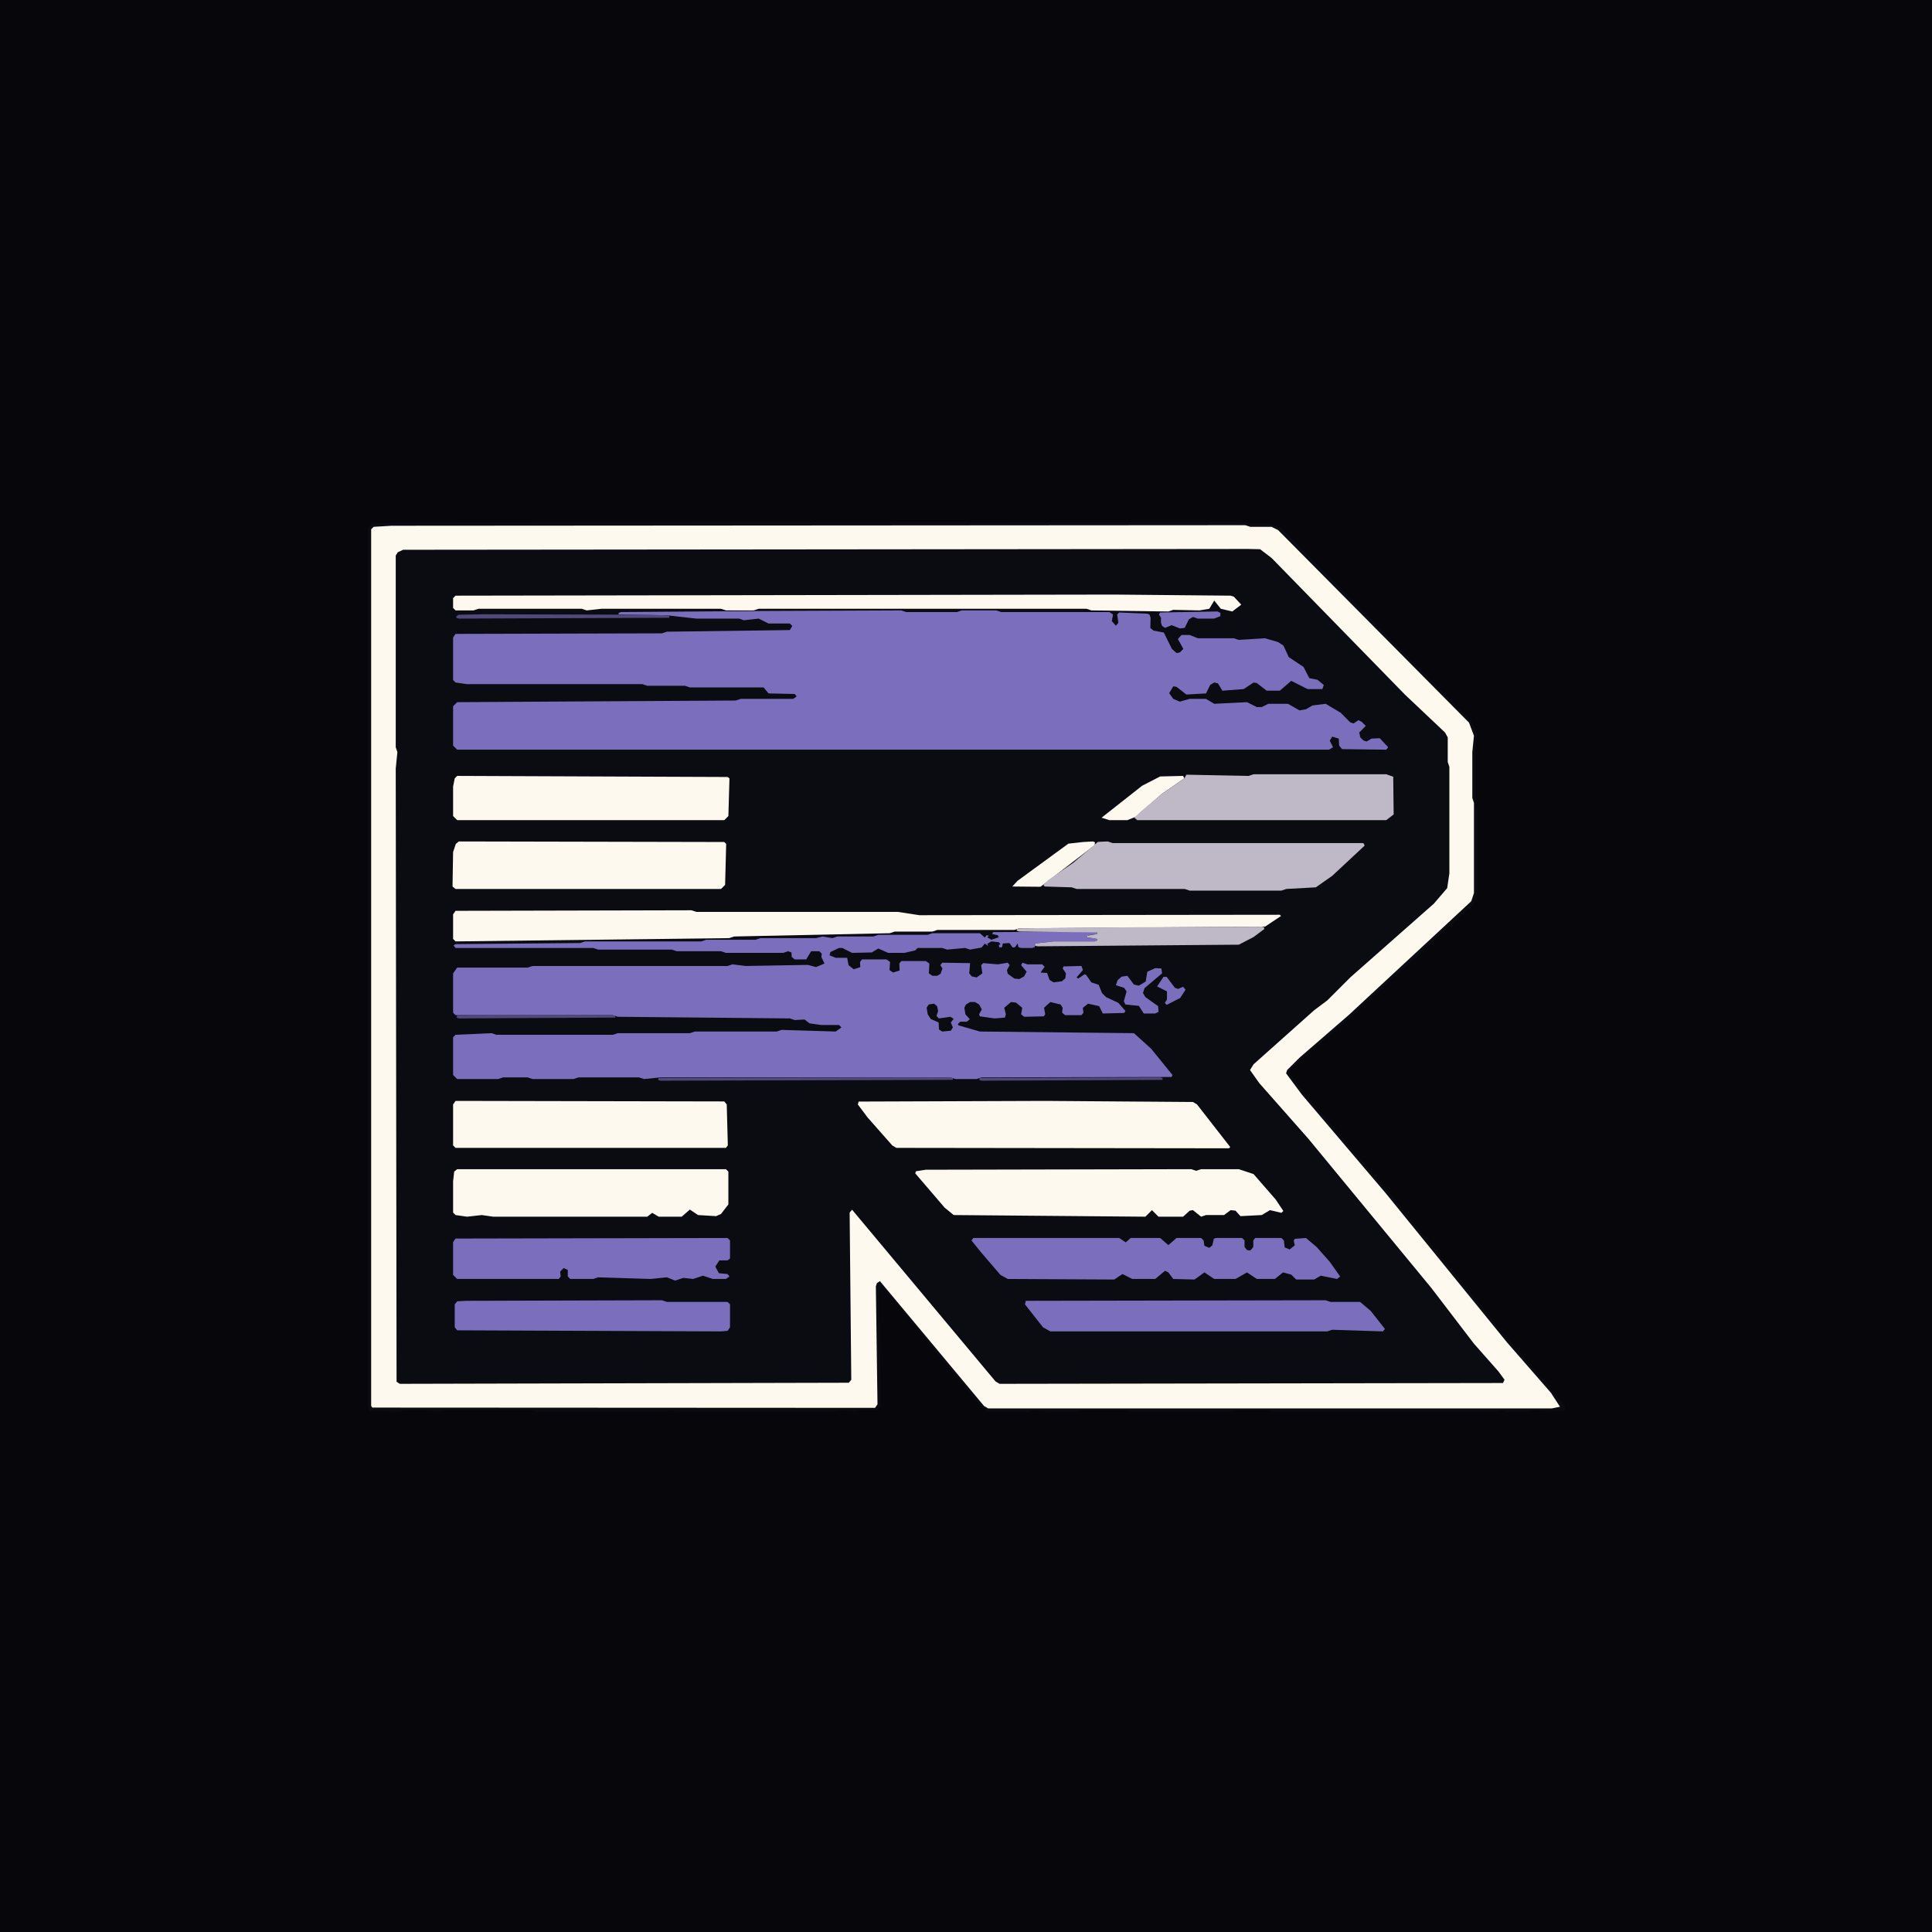
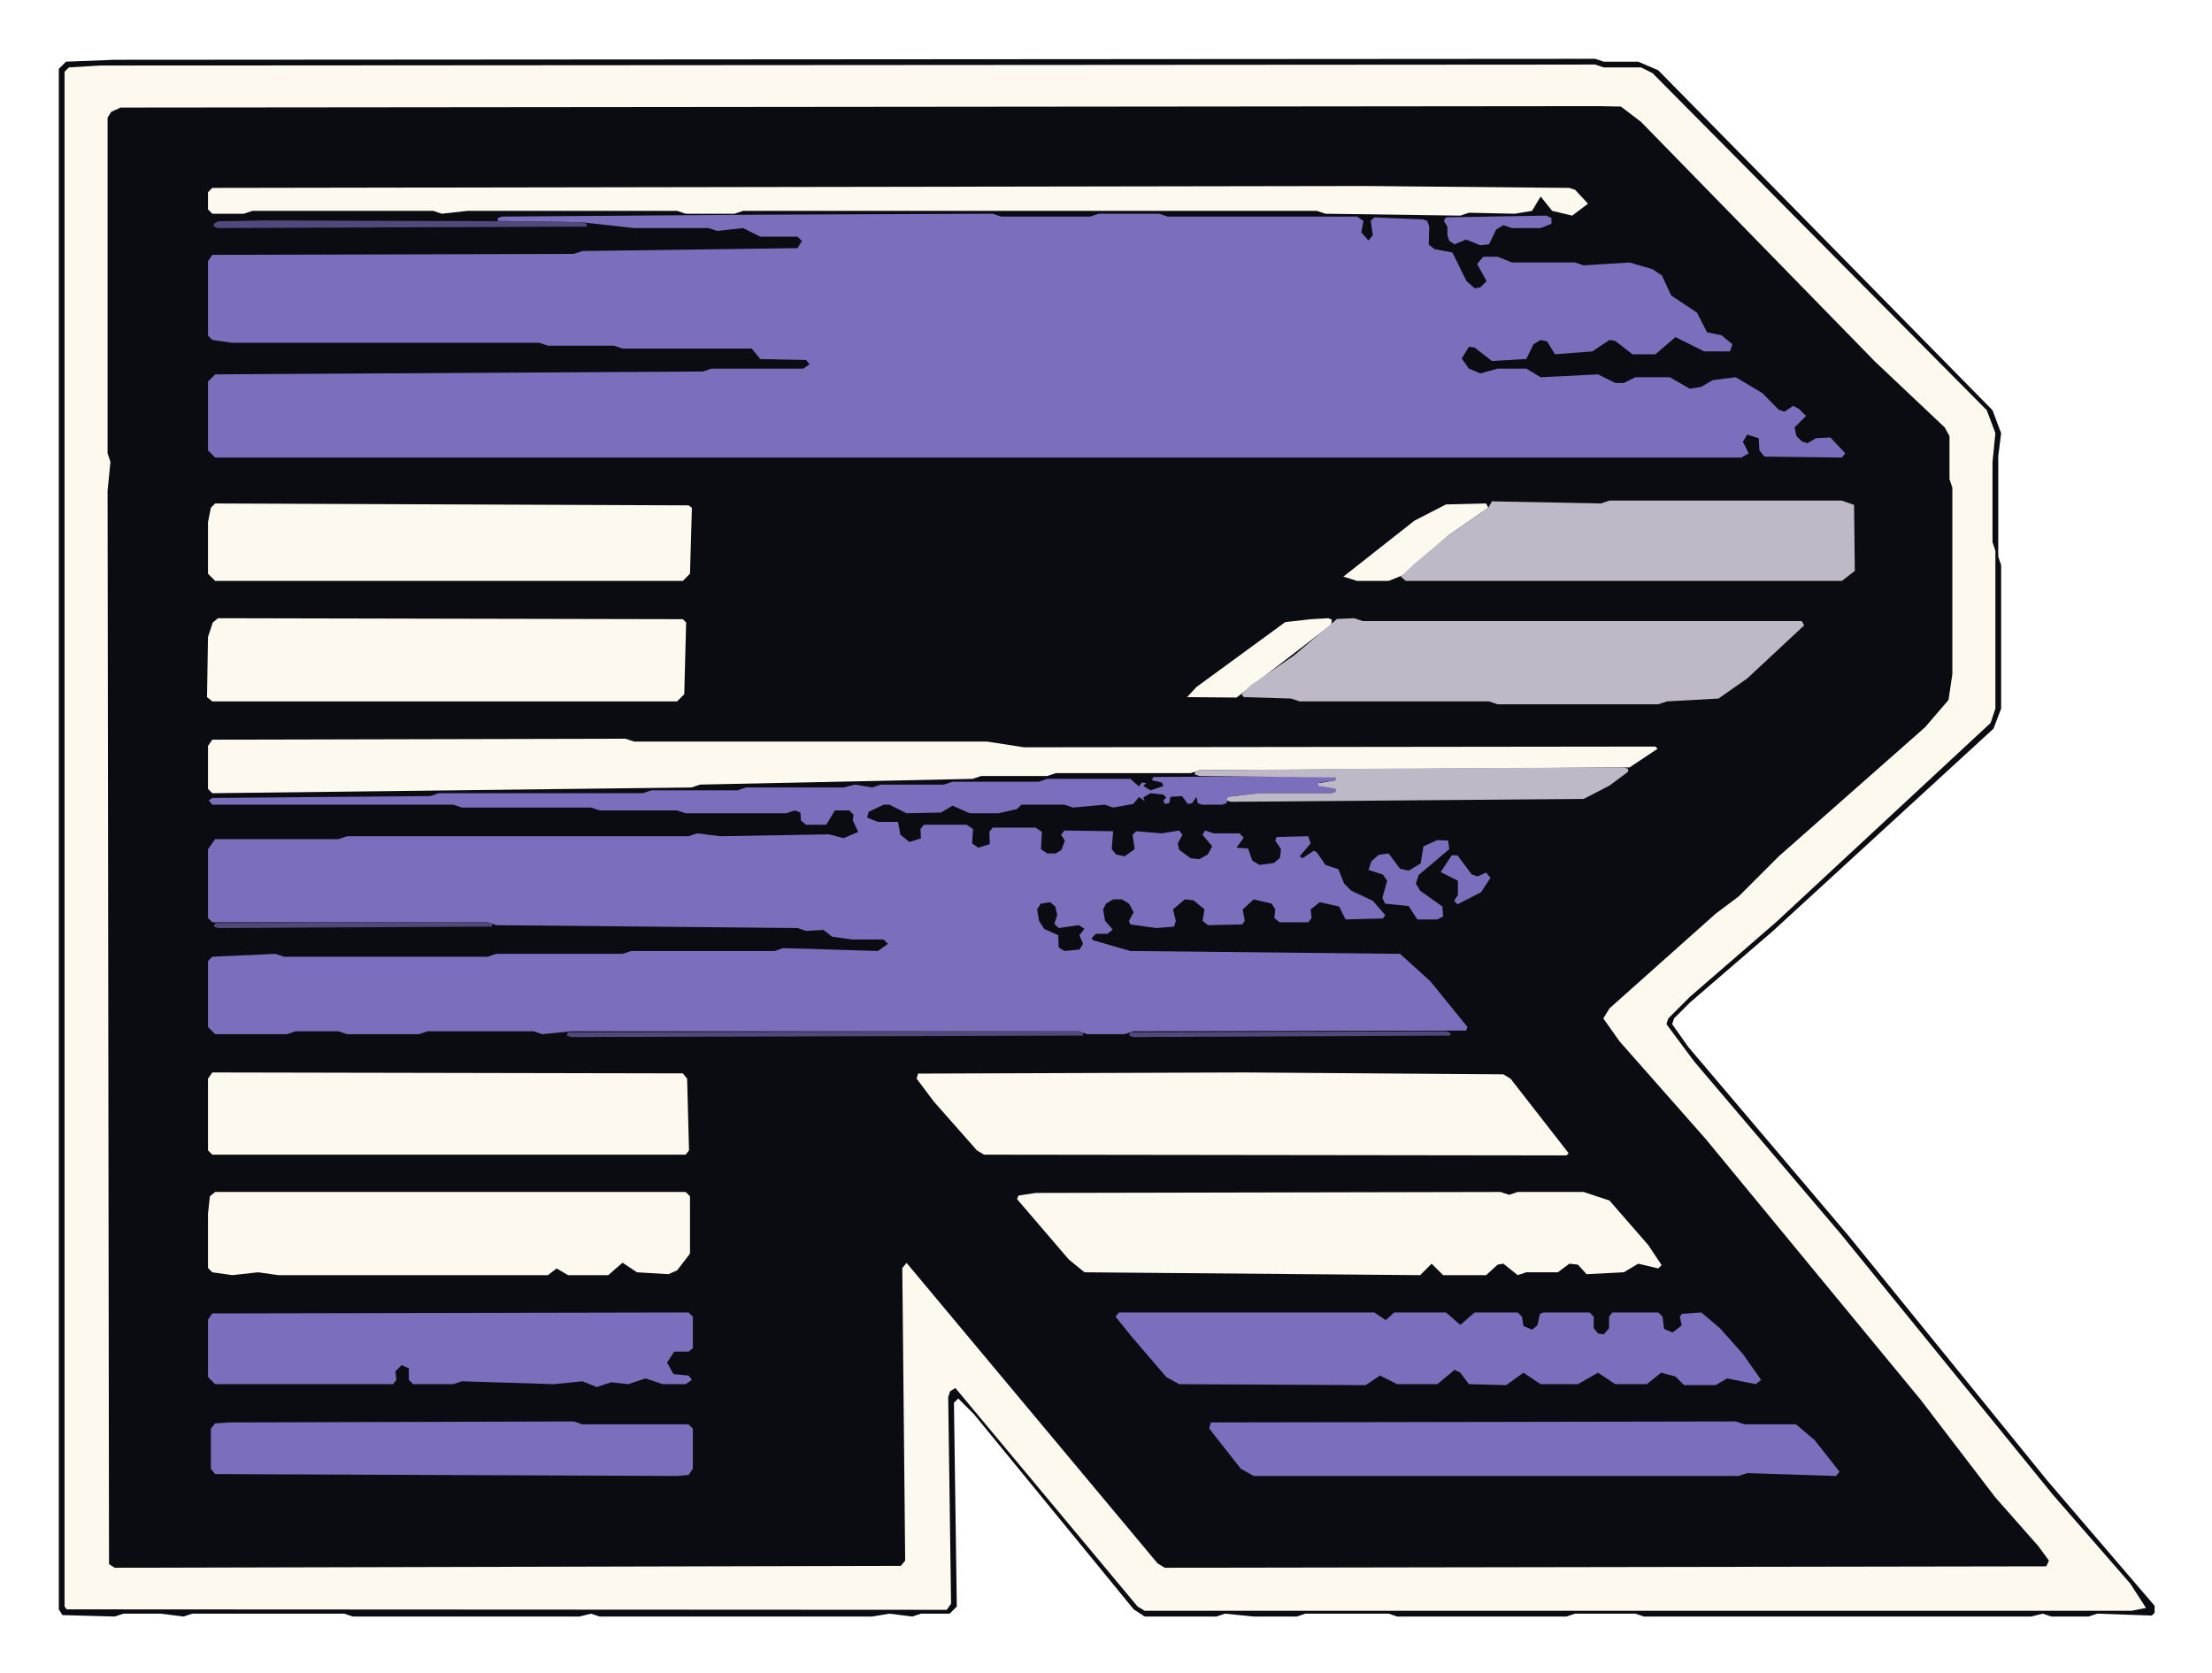
- <svg xmlns="http://www.w3.org/2000/svg" viewBox="0 0 1024 1024" role="img" aria-label="Rwally">
-   <rect width="1024" height="1024" fill="#07070b" />
-   <g transform="translate(-163.27 -330.02) scale(1.737)">
-     <path fill="#0b0b12" fill-rule="evenodd" d="M216.00 349.42 L207.50 349.75 L206.25 351.00 L206.25 619.50 L206.88 620.50 L216.00 620.75 L217.50 620.25 L224.00 620.25 L228.00 620.75 L229.50 620.25 L256.00 620.25 L257.50 620.75 L297.00 620.75 L299.00 620.25 L300.50 620.75 L348.00 620.75 L351.00 620.25 L355.00 620.75 L356.50 620.25 L361.50 620.25 L362.75 619.00 L362.25 583.50 L363.00 582.75 L365.75 585.50 L393.58 619.50 L395.50 620.75 L408.00 620.75 L409.50 620.25 L414.50 620.75 L422.00 620.75 L423.50 620.25 L438.00 620.25 L439.50 620.75 L469.00 620.75 L470.50 620.25 L481.00 620.25 L482.50 620.75 L550.00 620.75 L552.00 620.25 L553.50 620.75 L560.00 620.75 L561.50 620.25 L571.00 620.58 L571.50 620.12 L571.50 618.88 L552.75 597.00 L518.25 554.50 L490.25 521.50 L487.42 517.50 L487.75 516.50 L490.50 513.75 L505.00 501.25 L543.42 466.00 L544.75 462.50 L544.75 437.50 L544.25 436.00 L544.25 418.50 L544.75 414.50 L543.25 410.50 L485.00 351.25 L481.50 349.75 L475.50 349.75 L474.00 349.25 L216.00 349.42 Z" />
-     <path fill="#fdf9ef" fill-rule="evenodd" d="M213.50 350.42 L208.00 350.75 L207.25 351.50 L207.25 619.00 L207.62 619.50 L361.00 619.58 L361.75 618.50 L361.25 582.50 L361.58 581.50 L362.50 580.92 L394.25 619.00 L395.50 619.75 L567.50 619.75 L570.00 619.25 L567.25 615.00 L553.75 599.50 L516.75 554.00 L491.25 524.00 L486.42 517.50 L486.75 516.50 L490.50 512.75 L505.50 499.75 L542.92 465.00 L543.75 462.50 L543.75 435.00 L543.25 433.50 L543.25 419.50 L543.75 414.50 L542.25 410.50 L484.00 351.75 L482.00 350.75 L475.50 350.75 L474.00 350.25 L213.50 350.42 Z M474.75 357.50 L478.50 357.58 L482.00 360.25 L522.75 402.00 L534.92 413.50 L535.75 415.00 L535.75 422.50 L536.25 424.00 L536.25 456.50 L535.58 461.00 L531.50 465.75 L506.00 488.25 L499.00 495.25 L495.00 498.25 L476.50 514.75 L475.42 516.50 L478.25 520.50 L493.25 537.50 L530.75 583.00 L543.75 600.00 L551.25 608.50 L553.08 611.00 L552.62 612.00 L399.00 612.25 L397.75 611.50 L354.00 559.12 L353.25 560.00 L353.75 611.00 L353.00 611.92 L216.00 612.25 L215.00 611.62 L214.75 424.50 L215.25 419.50 L214.75 418.00 L214.75 359.50 L215.38 358.50 L217.00 357.75 L474.75 357.50 Z M434.00 371.42 L233.00 371.75 L232.25 372.50 L232.25 375.50 L233.00 376.25 L238.50 376.25 L240.00 375.75 L271.50 375.75 L273.00 376.25 L277.50 375.75 L314.00 375.75 L315.50 376.25 L324.00 376.25 L325.50 375.75 L425.50 375.75 L427.00 376.25 L450.50 376.58 L452.00 376.08 L460.00 376.25 L463.00 375.75 L464.50 373.25 L466.50 375.75 L470.00 376.58 L472.75 374.50 L470.50 372.08 L469.50 371.75 L434.00 371.42 Z M233.50 426.75 L232.75 427.50 L232.25 430.00 L232.25 439.00 L233.50 440.25 L315.00 440.25 L316.25 439.00 L316.58 427.50 L316.00 427.08 L233.50 426.75 Z M448.00 426.92 L442.50 429.75 L430.12 439.50 L432.50 440.25 L438.00 440.25 L440.50 439.25 L448.50 432.25 L455.38 427.50 L455.00 426.75 L448.00 426.92 Z M234.00 446.75 L233.08 447.50 L232.25 450.00 L232.08 460.50 L233.00 461.25 L314.00 461.25 L315.25 460.00 L315.58 447.50 L315.00 446.92 L234.00 446.75 Z M424.50 446.92 L420.00 447.42 L404.50 458.75 L402.88 460.50 L411.50 460.58 L428.00 447.88 L428.12 447.00 L427.50 446.75 L424.50 446.92 Z M233.00 467.92 L232.25 469.00 L232.25 476.50 L233.00 477.25 L316.50 476.25 L318.00 475.75 L365.50 474.75 L367.00 474.25 L378.50 474.25 L380.00 473.75 L403.50 473.75 L405.00 473.25 L480.00 472.75 L484.88 469.50 L484.50 469.12 L374.50 469.25 L368.00 468.25 L306.50 468.25 L305.00 467.75 L233.00 467.92 Z M233.00 525.92 L232.25 527.00 L232.25 539.50 L233.00 540.25 L315.50 540.25 L316.08 539.50 L315.75 527.00 L315.00 526.08 L233.00 525.92 Z M413.00 525.92 L356.00 526.12 L355.75 527.00 L358.75 531.00 L366.25 539.50 L367.50 540.25 L469.00 540.38 L469.38 540.00 L459.25 527.00 L458.00 526.25 L413.00 525.92 Z M233.50 546.75 L232.58 547.50 L232.25 550.50 L232.25 560.00 L233.00 560.75 L236.50 561.25 L241.00 560.75 L244.50 561.25 L291.50 561.25 L293.00 560.08 L295.00 561.25 L302.00 561.25 L304.50 559.08 L307.00 560.75 L312.50 561.08 L314.00 560.42 L316.25 557.50 L316.25 547.50 L315.50 546.75 L233.50 546.75 Z M376.50 546.92 L373.50 547.38 L373.25 548.00 L382.25 558.50 L385.00 560.75 L443.50 561.25 L445.50 559.25 L447.50 561.25 L455.00 561.25 L457.00 559.42 L458.00 559.25 L460.50 561.25 L462.00 560.75 L467.50 560.75 L469.50 559.25 L471.00 559.42 L472.50 561.08 L479.00 560.75 L481.50 559.25 L485.00 560.08 L485.58 559.50 L483.25 556.00 L476.50 548.25 L472.00 546.75 L460.50 546.75 L459.00 547.25 L457.50 546.75 L376.50 546.92 Z" />
-     <path fill="#7b6fbd" fill-rule="evenodd" d="M328.00 376.42 L283.50 376.75 L282.75 377.00 L282.75 377.50 L297.50 377.75 L306.50 378.75 L319.50 378.75 L321.00 379.25 L325.50 378.75 L328.50 380.25 L335.00 380.25 L335.75 381.00 L335.00 382.25 L297.50 382.75 L296.00 383.25 L233.00 383.42 L232.25 384.50 L232.25 397.50 L233.00 398.25 L236.50 398.75 L290.00 398.75 L291.50 399.25 L303.00 399.25 L304.50 399.75 L327.00 399.75 L328.50 401.58 L336.50 401.75 L337.08 402.50 L336.00 403.25 L320.00 403.25 L318.50 403.75 L233.50 404.25 L232.25 405.50 L232.25 417.50 L233.50 418.75 L499.50 418.75 L500.75 418.00 L499.75 416.00 L500.50 414.75 L502.50 415.38 L502.62 417.50 L503.50 418.58 L517.00 418.75 L517.58 418.00 L515.00 415.25 L512.50 415.37 L511.00 416.25 L510.00 415.92 L509.08 415.00 L508.75 413.50 L510.75 411.50 L509.50 410.25 L508.50 409.75 L507.00 410.75 L506.00 410.42 L503.12 407.50 L498.50 404.75 L494.50 405.25 L492.50 406.42 L490.50 406.75 L487.00 404.75 L481.00 404.75 L479.00 405.75 L477.50 405.75 L474.50 404.25 L464.50 404.75 L462.00 403.25 L457.00 403.25 L454.00 404.08 L452.00 403.25 L450.75 401.50 L452.00 399.42 L453.00 399.58 L456.00 401.92 L462.00 401.58 L463.25 399.00 L464.50 398.25 L465.62 398.50 L467.00 400.75 L473.50 400.25 L476.50 398.25 L477.50 398.42 L480.50 400.75 L484.50 400.75 L488.00 397.75 L493.00 400.25 L497.50 400.25 L497.92 399.00 L496.00 397.42 L493.50 396.92 L491.75 393.50 L487.25 390.50 L485.62 387.00 L484.00 385.92 L480.00 384.75 L472.00 385.25 L470.50 384.75 L459.50 384.75 L457.00 383.75 L454.50 383.75 L453.42 385.00 L455.08 388.00 L454.00 389.08 L453.00 389.25 L451.58 388.00 L449.12 383.00 L446.00 382.42 L445.00 381.62 L445.08 378.50 L444.75 377.50 L444.00 377.25 L435.50 376.88 L434.88 377.50 L435.25 380.00 L434.50 380.92 L433.25 379.50 L433.62 377.50 L432.50 376.75 L399.50 376.75 L398.00 376.25 L387.50 376.25 L386.00 376.75 L370.50 376.75 L369.00 376.25 L328.00 376.42 Z M448.00 376.88 L447.62 377.50 L448.25 378.50 L448.25 380.00 L448.58 381.00 L449.50 381.58 L451.50 380.75 L454.00 381.75 L455.50 381.58 L456.75 379.00 L458.00 378.25 L459.50 378.75 L464.50 378.75 L466.38 378.00 L466.38 377.00 L465.50 376.58 L448.00 376.88 Z M397.00 474.42 L396.75 475.00 L398.50 475.38 L398.75 476.00 L396.50 476.75 L395.25 476.00 L395.75 475.50 L395.00 475.38 L394.50 476.08 L393.00 474.75 L378.50 474.75 L377.00 475.25 L362.00 475.25 L360.50 475.75 L349.50 475.75 L348.00 476.25 L345.00 475.75 L343.00 476.25 L326.00 476.25 L324.50 476.75 L309.50 476.75 L308.00 477.25 L272.50 477.25 L271.00 477.75 L233.00 478.08 L232.38 478.50 L233.00 479.25 L275.00 479.25 L276.50 479.75 L299.00 479.75 L300.50 480.25 L314.00 480.25 L315.50 480.75 L333.00 480.75 L334.50 480.25 L335.50 480.62 L335.58 482.00 L336.50 482.75 L340.00 482.75 L341.50 480.25 L344.00 480.25 L344.75 481.00 L344.62 482.00 L345.58 484.00 L343.00 485.08 L340.50 484.42 L321.50 484.75 L317.50 484.25 L316.00 484.75 L256.50 484.75 L255.00 485.25 L233.50 485.25 L232.25 487.00 L232.25 499.00 L233.00 499.75 L281.00 499.75 L282.50 500.25 L335.00 500.75 L336.50 501.25 L339.50 501.08 L341.00 502.25 L344.50 502.75 L350.00 502.75 L350.75 503.50 L349.00 504.75 L332.50 504.25 L331.00 504.75 L306.00 504.75 L304.50 505.25 L282.50 505.25 L281.00 505.75 L245.50 505.75 L244.00 505.25 L233.00 505.75 L232.25 506.50 L232.25 518.00 L233.50 519.25 L246.00 519.25 L247.50 518.75 L255.00 518.75 L256.50 519.25 L269.00 519.25 L270.50 518.75 L289.00 518.75 L290.50 519.25 L295.50 518.75 L384.00 518.75 L385.50 519.25 L392.00 519.25 L393.50 518.75 L451.50 518.62 L451.75 518.00 L445.25 510.00 L440.00 505.25 L393.00 504.75 L386.50 502.88 L386.25 502.50 L387.00 501.75 L389.00 501.75 L389.92 501.00 L388.58 499.50 L388.25 497.50 L388.75 496.50 L390.00 495.75 L391.50 495.75 L392.75 496.50 L393.58 498.00 L392.75 499.50 L393.00 500.12 L397.50 500.75 L400.62 500.50 L400.92 499.50 L400.42 497.50 L402.50 495.75 L404.00 495.92 L405.92 497.50 L405.58 499.50 L406.50 500.25 L412.50 500.12 L412.92 499.50 L412.58 497.50 L414.50 495.75 L417.62 496.50 L418.25 497.50 L418.08 499.00 L419.00 499.75 L424.00 499.75 L424.58 499.00 L424.42 497.50 L426.00 496.25 L429.38 497.00 L430.50 499.25 L437.00 499.08 L437.42 498.50 L435.25 496.00 L431.50 494.25 L430.25 493.00 L429.25 490.50 L427.00 489.75 L425.50 487.58 L425.00 487.25 L423.00 488.58 L422.50 488.25 L424.42 486.00 L424.00 484.75 L418.50 484.88 L418.25 485.50 L419.25 487.00 L419.08 488.50 L418.00 489.42 L415.50 489.75 L414.25 489.00 L413.50 486.88 L411.50 486.75 L412.75 485.00 L412.00 484.25 L407.50 484.25 L406.00 483.75 L405.58 484.50 L407.25 486.50 L406.50 487.92 L405.00 488.75 L403.50 488.58 L401.50 487.12 L401.25 486.00 L402.08 484.50 L401.50 483.75 L398.50 484.25 L394.00 483.88 L393.38 484.50 L393.75 487.00 L392.00 488.25 L390.50 487.92 L389.75 487.00 L390.00 483.88 L381.50 483.75 L380.92 484.50 L381.58 485.50 L381.00 487.12 L380.00 487.75 L378.50 487.75 L377.42 487.00 L377.58 484.00 L376.50 483.25 L369.00 483.25 L368.42 484.00 L368.50 486.12 L366.50 486.75 L365.42 486.00 L365.58 483.50 L364.50 482.75 L357.00 482.75 L356.42 483.50 L356.50 485.12 L354.50 485.75 L352.92 484.50 L352.50 482.25 L349.00 482.25 L347.12 481.50 L347.38 480.50 L350.00 479.25 L351.00 479.25 L354.00 480.75 L360.00 480.62 L362.00 479.42 L365.00 480.75 L370.00 480.75 L373.25 480.00 L374.00 479.25 L381.50 479.25 L383.00 479.75 L388.50 479.25 L390.00 479.75 L393.50 479.12 L394.50 477.92 L395.50 478.62 L395.25 478.00 L396.50 477.25 L398.75 477.50 L399.25 478.00 L398.75 478.50 L399.00 479.12 L399.75 479.00 L400.00 477.88 L402.00 477.75 L403.00 479.12 L403.75 479.00 L404.50 477.88 L404.75 479.00 L405.50 479.25 L409.00 479.25 L409.75 479.00 L410.00 477.88 L415.50 477.25 L428.00 477.25 L428.75 477.00 L428.75 476.50 L425.75 476.00 L426.00 475.38 L428.75 475.00 L428.75 474.50 L428.00 474.25 L397.00 474.42 Z M446.50 485.42 L444.08 486.50 L443.58 489.50 L441.50 490.75 L440.00 490.42 L438.00 487.75 L436.25 488.00 L435.00 489.12 L434.50 490.62 L437.00 491.42 L437.75 492.50 L436.92 495.50 L437.38 496.50 L441.50 496.92 L443.00 499.25 L446.50 499.25 L447.50 498.75 L447.38 497.00 L443.50 494.25 L442.75 493.00 L443.25 491.50 L448.58 487.00 L448.38 485.50 L446.50 485.42 Z M449.00 488.08 L447.08 491.00 L450.08 492.50 L450.08 495.00 L449.42 496.00 L450.00 496.62 L454.12 494.50 L455.75 492.00 L455.00 491.08 L453.50 491.75 L452.50 491.42 L450.00 488.08 L449.00 488.08 Z M377.38 496.50 L379.00 496.25 L379.92 497.00 L380.25 498.50 L379.75 500.00 L380.50 500.75 L384.00 500.25 L385.00 500.88 L384.12 502.00 L384.75 503.50 L384.12 504.50 L381.50 504.75 L380.50 504.12 L380.42 502.00 L378.00 500.92 L377.08 499.50 L376.75 497.50 L377.38 496.50 Z M233.00 567.92 L232.25 569.00 L232.25 579.00 L233.50 580.25 L264.50 580.25 L265.08 579.50 L264.92 578.00 L266.00 576.92 L267.25 577.50 L267.25 579.50 L268.00 580.25 L275.00 580.25 L276.50 579.75 L292.50 580.25 L297.50 579.75 L300.00 580.75 L302.50 579.92 L305.50 580.25 L308.50 579.25 L311.50 580.25 L315.50 580.25 L316.58 579.50 L316.00 578.75 L313.38 578.50 L312.25 576.50 L313.50 574.58 L316.00 574.58 L316.75 574.00 L316.75 568.50 L316.00 567.75 L233.00 567.92 Z M391.00 567.75 L390.42 568.50 L393.25 572.00 L399.25 579.00 L401.50 580.25 L434.00 580.42 L436.50 578.75 L439.50 580.25 L446.50 580.25 L449.50 577.75 L450.50 578.25 L452.00 580.25 L458.50 580.42 L461.50 578.25 L464.50 580.25 L471.00 580.25 L474.50 578.25 L477.50 580.25 L483.00 580.25 L485.50 578.25 L488.00 578.92 L489.50 580.42 L495.00 580.42 L497.00 579.25 L502.00 580.25 L502.92 579.50 L499.75 575.00 L495.75 570.50 L492.50 567.75 L489.12 568.00 L488.75 568.50 L489.08 570.00 L487.50 571.25 L486.00 570.62 L485.75 568.50 L485.00 567.75 L477.00 567.75 L476.42 568.50 L476.42 570.50 L475.50 571.58 L474.50 571.42 L473.75 570.50 L473.75 568.50 L473.00 567.75 L465.00 567.75 L464.38 568.00 L463.92 570.00 L463.00 570.75 L461.50 570.12 L461.25 568.50 L460.50 567.75 L453.00 567.75 L450.50 569.92 L448.00 567.75 L439.00 567.75 L437.50 569.08 L435.50 567.75 L391.00 567.75 Z M236.00 586.92 L233.50 587.08 L232.75 588.00 L232.75 595.00 L233.50 595.92 L314.00 596.25 L316.00 596.08 L316.75 595.00 L316.75 588.00 L316.00 587.25 L297.50 587.25 L296.00 586.75 L236.00 586.92 Z M407.00 586.92 L406.75 588.00 L412.25 595.00 L414.50 596.25 L499.00 596.25 L500.50 595.75 L516.00 596.25 L516.58 595.50 L512.25 590.00 L509.00 587.25 L500.00 587.25 L498.50 586.75 L407.00 586.92 Z" />
-     <path fill="#51497c" fill-rule="evenodd" d="M242.00 377.42 L234.00 377.58 L233.25 378.00 L233.25 378.50 L234.00 378.75 L298.25 378.50 L298.25 378.00 L297.50 377.75 L292.50 377.58 L242.00 377.42 Z M233.50 499.88 L233.25 500.50 L234.00 500.75 L281.75 500.50 L281.75 500.00 L281.00 499.75 L233.50 499.88 Z M295.00 518.92 L294.75 519.50 L295.50 519.75 L384.75 519.50 L384.75 519.00 L384.00 518.75 L295.00 518.92 Z M393.00 518.92 L392.75 519.50 L393.50 519.75 L448.75 519.50 L448.75 519.00 L448.00 518.75 L393.00 518.92 Z" />
-     <path fill="#bfb8c6" fill-rule="evenodd" d="M456.00 426.38 L455.38 427.50 L448.50 432.25 L442.50 437.25 L440.12 439.50 L441.00 440.25 L517.00 440.25 L519.25 438.50 L519.12 427.00 L517.00 426.25 L476.50 426.25 L475.00 426.75 L456.00 426.38 Z M429.00 446.88 L421.50 453.25 L413.88 458.50 L412.38 460.00 L412.75 460.50 L421.00 460.75 L422.50 461.25 L455.50 461.25 L457.00 461.75 L485.00 461.75 L486.50 461.25 L495.50 460.75 L500.50 457.25 L510.42 448.00 L510.00 447.25 L433.50 447.25 L432.00 446.75 L429.00 446.88 Z M441.00 472.92 L405.00 473.25 L404.25 473.50 L404.25 474.00 L405.00 474.25 L428.75 474.50 L428.75 475.00 L425.75 475.50 L425.75 476.00 L428.75 476.50 L428.75 477.00 L428.00 477.25 L415.50 477.25 L410.00 477.88 L409.75 478.50 L410.50 478.75 L472.00 478.25 L476.50 475.92 L479.75 473.50 L479.75 473.00 L479.00 472.75 L441.00 472.92 Z" />
-   </g>
+ <svg xmlns="http://www.w3.org/2000/svg" viewBox="196.00 339.00 385.50 291.50" role="img" aria-label="Rwally">
+   <path fill="#0b0b12" fill-rule="evenodd" d="M216.00 349.42 L207.50 349.75 L206.25 351.00 L206.25 619.50 L206.88 620.50 L216.00 620.75 L217.50 620.25 L224.00 620.25 L228.00 620.75 L229.50 620.25 L256.00 620.25 L257.50 620.75 L297.00 620.75 L299.00 620.25 L300.50 620.75 L348.00 620.75 L351.00 620.25 L355.00 620.75 L356.50 620.25 L361.50 620.25 L362.75 619.00 L362.25 583.50 L363.00 582.75 L365.75 585.50 L393.58 619.50 L395.50 620.75 L408.00 620.75 L409.50 620.25 L414.50 620.75 L422.00 620.75 L423.50 620.25 L438.00 620.25 L439.50 620.75 L469.00 620.75 L470.50 620.25 L481.00 620.25 L482.50 620.75 L550.00 620.75 L552.00 620.25 L553.50 620.75 L560.00 620.75 L561.50 620.25 L571.00 620.58 L571.50 620.12 L571.50 618.88 L552.75 597.00 L518.25 554.50 L490.25 521.50 L487.42 517.50 L487.75 516.50 L490.50 513.75 L505.00 501.25 L543.42 466.00 L544.75 462.50 L544.75 437.50 L544.25 436.00 L544.25 418.50 L544.75 414.50 L543.25 410.50 L485.00 351.25 L481.50 349.75 L475.50 349.75 L474.00 349.25 L216.00 349.42 Z" />
+   <path fill="#fef9ef" fill-rule="evenodd" d="M213.50 350.42 L208.00 350.75 L207.25 351.50 L207.25 619.00 L207.62 619.50 L361.00 619.58 L361.75 618.50 L361.25 582.50 L361.58 581.50 L362.50 580.92 L394.25 619.00 L395.50 619.75 L567.50 619.75 L570.00 619.25 L567.25 615.00 L553.75 599.50 L516.75 554.00 L491.25 524.00 L486.42 517.50 L486.75 516.50 L490.50 512.75 L505.50 499.75 L542.92 465.00 L543.75 462.50 L543.75 435.00 L543.25 433.50 L543.25 419.50 L543.75 414.50 L542.25 410.50 L484.00 351.75 L482.00 350.75 L475.50 350.75 L474.00 350.25 L213.50 350.42 Z M474.75 357.50 L478.50 357.58 L482.00 360.25 L522.75 402.00 L534.92 413.50 L535.75 415.00 L535.75 422.50 L536.25 424.00 L536.25 456.50 L535.58 461.00 L531.50 465.75 L506.00 488.25 L499.00 495.25 L495.00 498.25 L476.50 514.75 L475.42 516.50 L478.25 520.50 L493.25 537.50 L530.75 583.00 L543.75 600.00 L551.25 608.50 L553.08 611.00 L552.62 612.00 L399.00 612.25 L397.75 611.50 L354.00 559.12 L353.25 560.00 L353.75 611.00 L353.00 611.92 L216.00 612.25 L215.00 611.62 L214.75 424.50 L215.25 419.50 L214.75 418.00 L214.75 359.50 L215.38 358.50 L217.00 357.75 L474.75 357.50 Z M434.00 371.42 L233.00 371.75 L232.25 372.50 L232.25 375.50 L233.00 376.25 L238.50 376.25 L240.00 375.75 L271.50 375.75 L273.00 376.25 L277.50 375.75 L314.00 375.75 L315.50 376.25 L324.00 376.25 L325.50 375.75 L425.50 375.75 L427.00 376.25 L450.50 376.58 L452.00 376.08 L460.00 376.25 L463.00 375.75 L464.50 373.25 L466.50 375.75 L470.00 376.58 L472.75 374.50 L470.50 372.08 L469.50 371.75 L434.00 371.42 Z M233.50 426.75 L232.75 427.50 L232.25 430.00 L232.25 439.00 L233.50 440.25 L315.00 440.25 L316.25 439.00 L316.58 427.50 L316.00 427.08 L233.50 426.75 Z M448.00 426.92 L442.50 429.75 L430.12 439.50 L432.50 440.25 L438.00 440.25 L440.50 439.25 L448.50 432.25 L455.38 427.50 L455.00 426.75 L448.00 426.92 Z M234.00 446.75 L233.08 447.50 L232.25 450.00 L232.08 460.50 L233.00 461.25 L314.00 461.25 L315.25 460.00 L315.58 447.50 L315.00 446.92 L234.00 446.75 Z M424.50 446.92 L420.00 447.42 L404.50 458.75 L402.88 460.50 L411.50 460.58 L428.00 447.88 L428.12 447.00 L427.50 446.75 L424.50 446.92 Z M233.00 467.92 L232.25 469.00 L232.25 476.50 L233.00 477.25 L316.50 476.25 L318.00 475.75 L365.50 474.75 L367.00 474.25 L378.50 474.25 L380.00 473.75 L403.50 473.75 L405.00 473.25 L480.00 472.75 L484.88 469.50 L484.50 469.12 L374.50 469.25 L368.00 468.25 L306.50 468.25 L305.00 467.75 L233.00 467.92 Z M233.00 525.92 L232.25 527.00 L232.25 539.50 L233.00 540.25 L315.50 540.25 L316.08 539.50 L315.75 527.00 L315.00 526.08 L233.00 525.92 Z M413.00 525.92 L356.00 526.12 L355.75 527.00 L358.75 531.00 L366.25 539.50 L367.50 540.25 L469.00 540.38 L469.38 540.00 L459.25 527.00 L458.00 526.25 L413.00 525.92 Z M233.50 546.75 L232.58 547.50 L232.25 550.50 L232.25 560.00 L233.00 560.75 L236.50 561.25 L241.00 560.75 L244.50 561.25 L291.50 561.25 L293.00 560.08 L295.00 561.25 L302.00 561.25 L304.50 559.08 L307.00 560.75 L312.50 561.08 L314.00 560.42 L316.25 557.50 L316.25 547.50 L315.50 546.75 L233.50 546.75 Z M376.50 546.92 L373.50 547.38 L373.25 548.00 L382.25 558.50 L385.00 560.75 L443.50 561.25 L445.50 559.25 L447.50 561.25 L455.00 561.25 L457.00 559.42 L458.00 559.25 L460.50 561.25 L462.00 560.75 L467.50 560.75 L469.50 559.25 L471.00 559.42 L472.50 561.08 L479.00 560.75 L481.50 559.25 L485.00 560.08 L485.58 559.50 L483.25 556.00 L476.50 548.25 L472.00 546.75 L460.50 546.75 L459.00 547.25 L457.50 546.75 L376.50 546.92 Z" />
+   <path fill="#7b6fbd" fill-rule="evenodd" d="M328.00 376.42 L283.50 376.75 L282.75 377.00 L282.75 377.50 L297.50 377.75 L306.50 378.75 L319.50 378.75 L321.00 379.25 L325.50 378.75 L328.50 380.25 L335.00 380.25 L335.75 381.00 L335.00 382.25 L297.50 382.75 L296.00 383.25 L233.00 383.42 L232.25 384.50 L232.25 397.50 L233.00 398.25 L236.50 398.75 L290.00 398.75 L291.50 399.25 L303.00 399.25 L304.50 399.75 L327.00 399.75 L328.50 401.58 L336.50 401.75 L337.08 402.50 L336.00 403.25 L320.00 403.25 L318.50 403.75 L233.50 404.25 L232.25 405.50 L232.25 417.50 L233.50 418.75 L499.50 418.75 L500.75 418.00 L499.75 416.00 L500.50 414.75 L502.50 415.38 L502.62 417.50 L503.50 418.58 L517.00 418.75 L517.58 418.00 L515.00 415.25 L512.50 415.37 L511.00 416.25 L510.00 415.92 L509.08 415.00 L508.75 413.50 L510.75 411.50 L509.50 410.25 L508.50 409.75 L507.00 410.75 L506.00 410.42 L503.12 407.50 L498.50 404.75 L494.50 405.25 L492.50 406.42 L490.50 406.75 L487.00 404.75 L481.00 404.75 L479.00 405.75 L477.50 405.75 L474.50 404.25 L464.50 404.75 L462.00 403.25 L457.00 403.25 L454.00 404.08 L452.00 403.25 L450.75 401.50 L452.00 399.42 L453.00 399.58 L456.00 401.92 L462.00 401.58 L463.25 399.00 L464.50 398.25 L465.62 398.50 L467.00 400.75 L473.50 400.25 L476.50 398.25 L477.50 398.42 L480.50 400.75 L484.50 400.75 L488.00 397.75 L493.00 400.25 L497.50 400.25 L497.92 399.00 L496.00 397.42 L493.50 396.92 L491.75 393.50 L487.25 390.50 L485.62 387.00 L484.00 385.92 L480.00 384.75 L472.00 385.25 L470.50 384.75 L459.50 384.75 L457.00 383.75 L454.50 383.75 L453.42 385.00 L455.08 388.00 L454.00 389.08 L453.00 389.25 L451.58 388.00 L449.12 383.00 L446.00 382.42 L445.00 381.62 L445.08 378.50 L444.75 377.50 L444.00 377.25 L435.50 376.88 L434.88 377.50 L435.25 380.00 L434.50 380.92 L433.25 379.50 L433.62 377.50 L432.50 376.75 L399.50 376.75 L398.00 376.25 L387.50 376.25 L386.00 376.75 L370.50 376.75 L369.00 376.25 L328.00 376.42 Z M448.00 376.88 L447.62 377.50 L448.25 378.50 L448.25 380.00 L448.58 381.00 L449.50 381.58 L451.50 380.75 L454.00 381.75 L455.50 381.58 L456.75 379.00 L458.00 378.25 L459.50 378.75 L464.50 378.75 L466.38 378.00 L466.38 377.00 L465.50 376.58 L448.00 376.88 Z M397.00 474.42 L396.75 475.00 L398.50 475.38 L398.75 476.00 L396.50 476.75 L395.25 476.00 L395.75 475.50 L395.00 475.38 L394.50 476.08 L393.00 474.75 L378.50 474.75 L377.00 475.25 L362.00 475.25 L360.50 475.75 L349.50 475.75 L348.00 476.25 L345.00 475.75 L343.00 476.25 L326.00 476.25 L324.50 476.75 L309.50 476.75 L308.00 477.25 L272.50 477.25 L271.00 477.75 L233.00 478.08 L232.38 478.50 L233.00 479.25 L275.00 479.25 L276.50 479.75 L299.00 479.75 L300.50 480.25 L314.00 480.25 L315.50 480.75 L333.00 480.75 L334.50 480.25 L335.50 480.62 L335.58 482.00 L336.50 482.75 L340.00 482.75 L341.50 480.25 L344.00 480.25 L344.75 481.00 L344.62 482.00 L345.58 484.00 L343.00 485.08 L340.50 484.42 L321.50 484.75 L317.50 484.25 L316.00 484.75 L256.50 484.75 L255.00 485.25 L233.50 485.25 L232.25 487.00 L232.25 499.00 L233.00 499.75 L281.00 499.75 L282.50 500.25 L335.00 500.75 L336.50 501.25 L339.50 501.08 L341.00 502.25 L344.50 502.75 L350.00 502.75 L350.75 503.50 L349.00 504.75 L332.50 504.25 L331.00 504.75 L306.00 504.75 L304.50 505.25 L282.50 505.25 L281.00 505.75 L245.50 505.75 L244.00 505.25 L233.00 505.75 L232.25 506.50 L232.25 518.00 L233.50 519.25 L246.00 519.25 L247.50 518.75 L255.00 518.75 L256.50 519.25 L269.00 519.25 L270.50 518.75 L289.00 518.75 L290.50 519.25 L295.50 518.75 L384.00 518.75 L385.50 519.25 L392.00 519.25 L393.50 518.75 L451.50 518.62 L451.75 518.00 L445.25 510.00 L440.00 505.25 L393.00 504.75 L386.50 502.88 L386.25 502.50 L387.00 501.75 L389.00 501.75 L389.92 501.00 L388.58 499.50 L388.25 497.50 L388.75 496.50 L390.00 495.75 L391.50 495.75 L392.75 496.50 L393.58 498.00 L392.75 499.50 L393.00 500.12 L397.50 500.75 L400.62 500.50 L400.92 499.50 L400.42 497.50 L402.50 495.75 L404.00 495.92 L405.92 497.50 L405.58 499.50 L406.50 500.25 L412.50 500.12 L412.92 499.50 L412.58 497.50 L414.50 495.75 L417.62 496.50 L418.25 497.50 L418.08 499.00 L419.00 499.75 L424.00 499.75 L424.58 499.00 L424.42 497.50 L426.00 496.25 L429.38 497.00 L430.50 499.25 L437.00 499.08 L437.42 498.50 L435.25 496.00 L431.50 494.25 L430.25 493.00 L429.25 490.50 L427.00 489.75 L425.50 487.58 L425.00 487.25 L423.00 488.58 L422.50 488.25 L424.42 486.00 L424.00 484.75 L418.50 484.88 L418.25 485.50 L419.25 487.00 L419.08 488.50 L418.00 489.42 L415.50 489.75 L414.25 489.00 L413.50 486.88 L411.50 486.75 L412.75 485.00 L412.00 484.25 L407.50 484.25 L406.00 483.75 L405.58 484.50 L407.25 486.50 L406.50 487.92 L405.00 488.75 L403.50 488.58 L401.50 487.12 L401.25 486.00 L402.08 484.50 L401.50 483.75 L398.50 484.25 L394.00 483.88 L393.38 484.50 L393.75 487.00 L392.00 488.25 L390.50 487.92 L389.75 487.00 L390.00 483.88 L381.50 483.75 L380.92 484.50 L381.58 485.50 L381.00 487.12 L380.00 487.75 L378.50 487.75 L377.42 487.00 L377.58 484.00 L376.50 483.25 L369.00 483.25 L368.42 484.00 L368.50 486.12 L366.50 486.75 L365.42 486.00 L365.58 483.50 L364.50 482.75 L357.00 482.75 L356.42 483.50 L356.50 485.12 L354.50 485.75 L352.92 484.50 L352.50 482.25 L349.00 482.25 L347.12 481.50 L347.38 480.50 L350.00 479.25 L351.00 479.25 L354.00 480.75 L360.00 480.62 L362.00 479.42 L365.00 480.75 L370.00 480.75 L373.25 480.00 L374.00 479.25 L381.50 479.25 L383.00 479.75 L388.50 479.25 L390.00 479.75 L393.50 479.12 L394.50 477.92 L395.50 478.62 L395.25 478.00 L396.50 477.25 L398.75 477.50 L399.25 478.00 L398.75 478.50 L399.00 479.12 L399.75 479.00 L400.00 477.88 L402.00 477.75 L403.00 479.12 L403.75 479.00 L404.50 477.88 L404.75 479.00 L405.50 479.25 L409.00 479.25 L409.75 479.00 L410.00 477.88 L415.50 477.25 L428.00 477.25 L428.75 477.00 L428.75 476.50 L425.75 476.00 L426.00 475.38 L428.75 475.00 L428.75 474.50 L428.00 474.25 L397.00 474.42 Z M446.50 485.42 L444.08 486.50 L443.58 489.50 L441.50 490.75 L440.00 490.42 L438.00 487.75 L436.25 488.00 L435.00 489.12 L434.50 490.62 L437.00 491.42 L437.75 492.50 L436.92 495.50 L437.38 496.50 L441.50 496.92 L443.00 499.25 L446.50 499.25 L447.50 498.75 L447.38 497.00 L443.50 494.25 L442.75 493.00 L443.25 491.50 L448.58 487.00 L448.38 485.50 L446.50 485.42 Z M449.00 488.08 L447.08 491.00 L450.08 492.50 L450.08 495.00 L449.42 496.00 L450.00 496.62 L454.12 494.50 L455.75 492.00 L455.00 491.08 L453.50 491.75 L452.50 491.42 L450.00 488.08 L449.00 488.08 Z M377.38 496.50 L379.00 496.25 L379.92 497.00 L380.25 498.50 L379.75 500.00 L380.50 500.75 L384.00 500.25 L385.00 500.88 L384.12 502.00 L384.75 503.50 L384.12 504.50 L381.50 504.75 L380.50 504.12 L380.42 502.00 L378.00 500.92 L377.08 499.50 L376.75 497.50 L377.38 496.50 Z M233.00 567.92 L232.25 569.00 L232.25 579.00 L233.50 580.25 L264.50 580.25 L265.08 579.50 L264.92 578.00 L266.00 576.92 L267.25 577.50 L267.25 579.50 L268.00 580.25 L275.00 580.25 L276.50 579.75 L292.50 580.25 L297.50 579.75 L300.00 580.75 L302.50 579.92 L305.50 580.25 L308.50 579.25 L311.50 580.25 L315.50 580.25 L316.58 579.50 L316.00 578.75 L313.38 578.50 L312.25 576.50 L313.50 574.58 L316.00 574.58 L316.75 574.00 L316.75 568.50 L316.00 567.75 L233.00 567.92 Z M391.00 567.75 L390.42 568.50 L393.25 572.00 L399.25 579.00 L401.50 580.25 L434.00 580.42 L436.50 578.75 L439.50 580.25 L446.50 580.25 L449.50 577.75 L450.50 578.25 L452.00 580.25 L458.50 580.42 L461.50 578.25 L464.50 580.25 L471.00 580.25 L474.50 578.25 L477.50 580.25 L483.00 580.25 L485.50 578.25 L488.00 578.92 L489.50 580.42 L495.00 580.42 L497.00 579.25 L502.00 580.25 L502.92 579.50 L499.75 575.00 L495.75 570.50 L492.50 567.75 L489.12 568.00 L488.75 568.50 L489.08 570.00 L487.50 571.25 L486.00 570.62 L485.75 568.50 L485.00 567.75 L477.00 567.75 L476.42 568.50 L476.42 570.50 L475.50 571.58 L474.50 571.42 L473.75 570.50 L473.75 568.50 L473.00 567.75 L465.00 567.75 L464.38 568.00 L463.92 570.00 L463.00 570.75 L461.50 570.12 L461.25 568.50 L460.50 567.75 L453.00 567.75 L450.50 569.92 L448.00 567.75 L439.00 567.75 L437.50 569.08 L435.50 567.75 L391.00 567.75 Z M236.00 586.92 L233.50 587.08 L232.75 588.00 L232.75 595.00 L233.50 595.92 L314.00 596.25 L316.00 596.08 L316.75 595.00 L316.75 588.00 L316.00 587.25 L297.50 587.25 L296.00 586.75 L236.00 586.92 Z M407.00 586.92 L406.75 588.00 L412.25 595.00 L414.50 596.25 L499.00 596.25 L500.50 595.75 L516.00 596.25 L516.58 595.50 L512.25 590.00 L509.00 587.25 L500.00 587.25 L498.50 586.75 L407.00 586.92 Z" />
+   <path fill="#51497c" fill-rule="evenodd" d="M242.00 377.42 L234.00 377.58 L233.25 378.00 L233.25 378.50 L234.00 378.75 L298.25 378.50 L298.25 378.00 L297.50 377.75 L292.50 377.58 L242.00 377.42 Z M233.50 499.88 L233.25 500.50 L234.00 500.75 L281.75 500.50 L281.75 500.00 L281.00 499.75 L233.50 499.88 Z M295.00 518.92 L294.75 519.50 L295.50 519.75 L384.75 519.50 L384.75 519.00 L384.00 518.75 L295.00 518.92 Z M393.00 518.92 L392.75 519.50 L393.50 519.75 L448.75 519.50 L448.75 519.00 L448.00 518.75 L393.00 518.92 Z" />
+   <path fill="#bfb8c6" fill-rule="evenodd" d="M456.00 426.38 L455.38 427.50 L448.50 432.25 L442.50 437.25 L440.12 439.50 L441.00 440.25 L517.00 440.25 L519.25 438.50 L519.12 427.00 L517.00 426.25 L476.50 426.25 L475.00 426.75 L456.00 426.38 Z M429.00 446.88 L421.50 453.25 L413.88 458.50 L412.38 460.00 L412.75 460.50 L421.00 460.75 L422.50 461.25 L455.50 461.25 L457.00 461.75 L485.00 461.75 L486.50 461.25 L495.50 460.75 L500.50 457.25 L510.42 448.00 L510.00 447.25 L433.50 447.25 L432.00 446.75 L429.00 446.88 Z M441.00 472.92 L405.00 473.25 L404.25 473.50 L404.25 474.00 L405.00 474.25 L428.75 474.50 L428.75 475.00 L425.75 475.50 L425.75 476.00 L428.75 476.50 L428.75 477.00 L428.00 477.25 L415.50 477.25 L410.00 477.88 L409.75 478.50 L410.50 478.75 L472.00 478.25 L476.50 475.92 L479.75 473.50 L479.75 473.00 L479.00 472.75 L441.00 472.92 Z" />
</svg>
